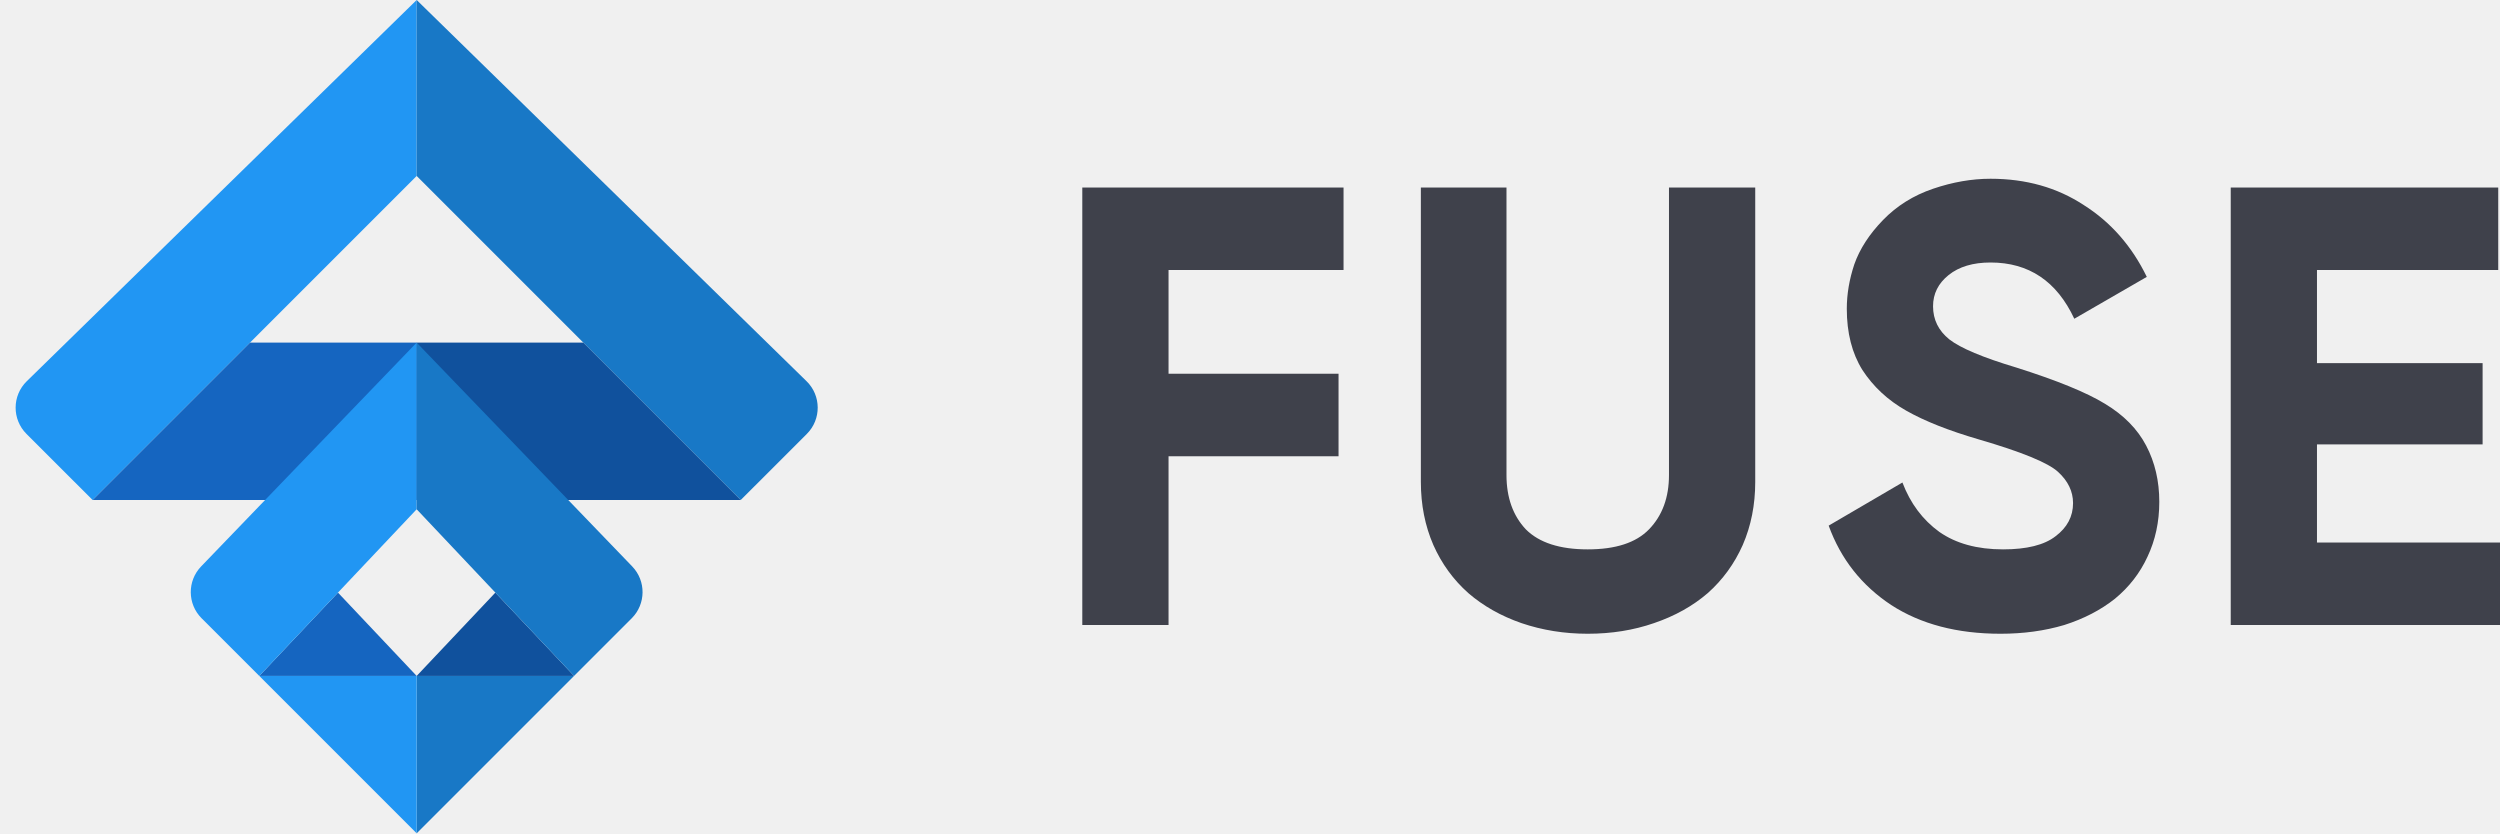
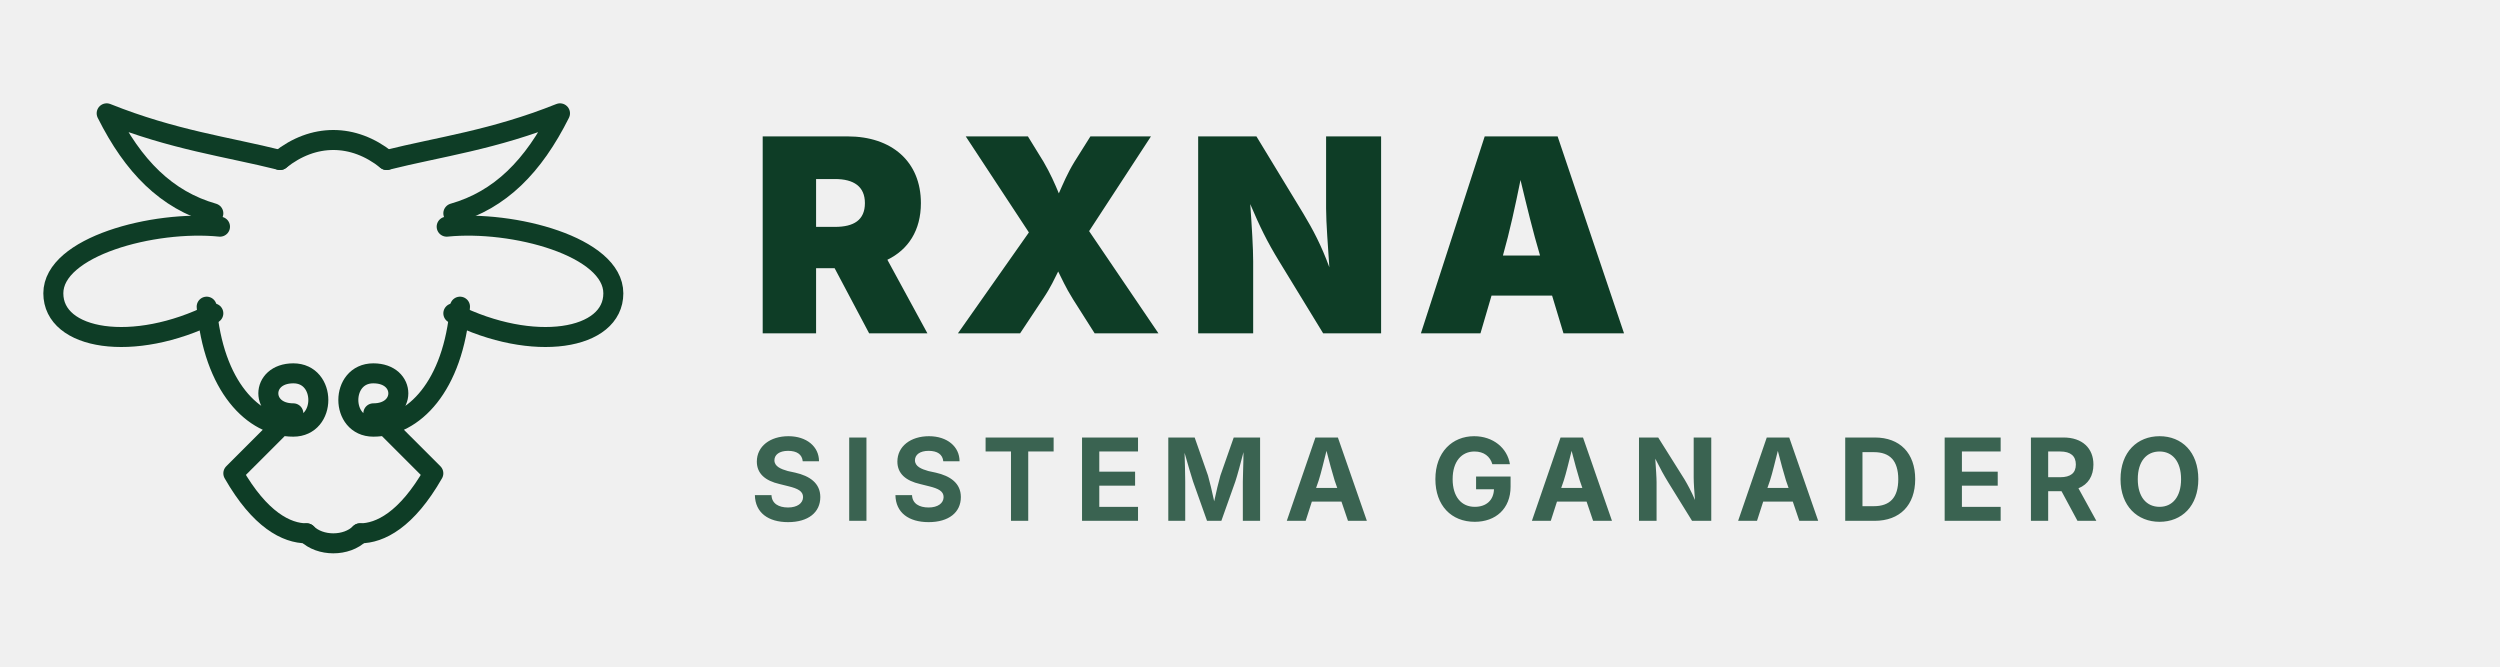
- <svg xmlns="http://www.w3.org/2000/svg" width="96" height="32" viewBox="0 0 96 32" fill="none">
-   <g clip-path="url(#clip0)">
-     <path d="M51.592 10.368H44.872V14.352H51.4V17.52H44.872V24H41.56V7.2H51.592V10.368ZM60.969 24.336C60.073 24.336 59.225 24.2 58.425 23.928C57.641 23.656 56.961 23.272 56.385 22.776C55.809 22.264 55.361 21.648 55.041 20.928C54.721 20.192 54.561 19.384 54.561 18.504V7.2H57.849V18.24C57.849 19.104 58.097 19.8 58.593 20.328C59.105 20.84 59.897 21.096 60.969 21.096C62.041 21.096 62.825 20.84 63.321 20.328C63.833 19.8 64.089 19.104 64.089 18.24V7.2H67.401V18.504C67.401 19.384 67.241 20.192 66.921 20.928C66.601 21.648 66.153 22.264 65.577 22.776C65.001 23.272 64.313 23.656 63.513 23.928C62.729 24.2 61.881 24.336 60.969 24.336ZM76.821 24.336C75.157 24.336 73.757 23.968 72.621 23.232C71.485 22.48 70.685 21.464 70.221 20.184L73.053 18.528C73.357 19.328 73.829 19.96 74.469 20.424C75.109 20.872 75.925 21.096 76.917 21.096C77.829 21.096 78.501 20.928 78.933 20.592C79.381 20.256 79.605 19.832 79.605 19.32C79.605 18.872 79.413 18.472 79.029 18.12C78.645 17.768 77.629 17.352 75.981 16.872C74.829 16.536 73.901 16.168 73.197 15.768C72.493 15.368 71.933 14.848 71.517 14.208C71.117 13.568 70.917 12.784 70.917 11.856C70.917 11.296 71.013 10.728 71.205 10.152C71.413 9.56 71.781 8.992 72.309 8.448C72.837 7.904 73.477 7.504 74.229 7.248C74.981 6.992 75.717 6.864 76.437 6.864C77.797 6.864 78.989 7.2 80.013 7.872C81.053 8.528 81.861 9.448 82.437 10.632L79.653 12.24C78.981 10.8 77.909 10.08 76.437 10.08C75.765 10.08 75.229 10.24 74.829 10.56C74.429 10.88 74.229 11.28 74.229 11.76C74.229 12.272 74.437 12.696 74.853 13.032C75.285 13.368 76.141 13.728 77.421 14.112C78.989 14.608 80.125 15.072 80.829 15.504C81.549 15.936 82.077 16.472 82.413 17.112C82.749 17.752 82.917 18.472 82.917 19.272C82.917 20.04 82.765 20.744 82.461 21.384C82.173 22.008 81.757 22.544 81.213 22.992C80.669 23.424 80.021 23.76 79.269 24C78.517 24.224 77.701 24.336 76.821 24.336ZM88.972 20.832H96.052V24H85.66V7.2H95.932V10.368H88.972V13.944H95.332V17.064H88.972V20.832Z" fill="#3F414B" />
-     <path d="M16 6.756V0L1.028 14.639C0.462 15.192 0.457 16.102 1.017 16.662L3.556 19.2" fill="#2196F3" />
-     <path d="M16 6.756V0L30.972 14.639C31.538 15.192 31.543 16.102 30.983 16.662L28.444 19.2" fill="#1878C6" />
-     <path d="M3.556 19.2L9.6 13.156H16V19.2" fill="#1565C0" />
-     <path d="M28.444 19.2L22.4 13.156H16V19.2" fill="#10519D" />
-     <path d="M16 25.956H9.956L12.978 22.756L16 25.956Z" fill="#1565C0" />
-     <path d="M16 32L22.044 25.956L16 25.956V32Z" fill="#1878C6" />
-     <path d="M16 32L9.956 25.956H16V32Z" fill="#2196F3" />
-     <path d="M16 25.956H22.044L19.022 22.756L16 25.956Z" fill="#10519D" />
-     <path d="M7.724 21.75C7.186 22.308 7.194 23.194 7.742 23.742L9.956 25.956L16 19.556V13.156" fill="#2196F3" />
-     <path d="M24.276 21.75C24.814 22.308 24.806 23.194 24.258 23.742L22.044 25.956L16 19.556V13.156" fill="#1878C6" />
+ <svg xmlns="http://www.w3.org/2000/svg" width="120" height="32" viewBox="0 0 120 32" fill="none">
+   <g transform="scale(0.32)">
+     <path d="M 42 24 C 47 20, 53 20, 58 24" stroke="#0E3D26" stroke-width="3" stroke-linecap="round" />
+     <path d="M 42 24 C 34 22, 26 21, 16 17 C 20 25, 25 30, 32 32" stroke="#0E3D26" stroke-width="3" stroke-linecap="round" stroke-linejoin="round" />
+     <path d="M 58 24 C 66 22, 74 21, 84 17 C 80 25, 75 30, 68 32" stroke="#0E3D26" stroke-width="3" stroke-linecap="round" stroke-linejoin="round" />
+     <path d="M 33 34 C 23 33, 8 37, 8 44 C 8 51, 20 53, 32 47" stroke="#0E3D26" stroke-width="3" stroke-linecap="round" stroke-linejoin="round" />
+     <path d="M 67 34 C 77 33, 92 37, 92 44 C 92 51, 80 53, 68 47" stroke="#0E3D26" stroke-width="3" stroke-linecap="round" stroke-linejoin="round" />
+     <path d="M 31 46 C 32 58, 38 64, 44 64 C 49 64, 49 56, 44 56 C 39 56, 39 62, 44 62 L 35 71 C 39 78, 43 80, 46 80" stroke="#0E3D26" stroke-width="3" stroke-linecap="round" stroke-linejoin="round" />
+     <path d="M 69 46 C 68 58, 62 64, 56 64 C 51 64, 51 56, 56 56 C 61 56, 61 62, 56 62 L 65 71 C 61 78, 57 80, 54 80" stroke="#0E3D26" stroke-width="3" stroke-linecap="round" stroke-linejoin="round" />
+     <path d="M 46 80 C 48 82, 52 82, 54 80" stroke="#0E3D26" stroke-width="3" stroke-linecap="round" />
  </g>
-   <defs>
-     <clipPath id="clip0">
-       <rect width="96" height="32" fill="white" />
-     </clipPath>
-   </defs>
+   <text x="36" y="16" fill="#0E3D26" font-family="system-ui, -apple-system, sans-serif" font-weight="900" font-size="13" letter-spacing="1">RXNA</text>
+   <text x="36" y="25" fill="#3A6351" font-family="system-ui, -apple-system, sans-serif" font-weight="700" font-size="5.5" letter-spacing="0.8">SISTEMA GANADERO</text>
</svg>
